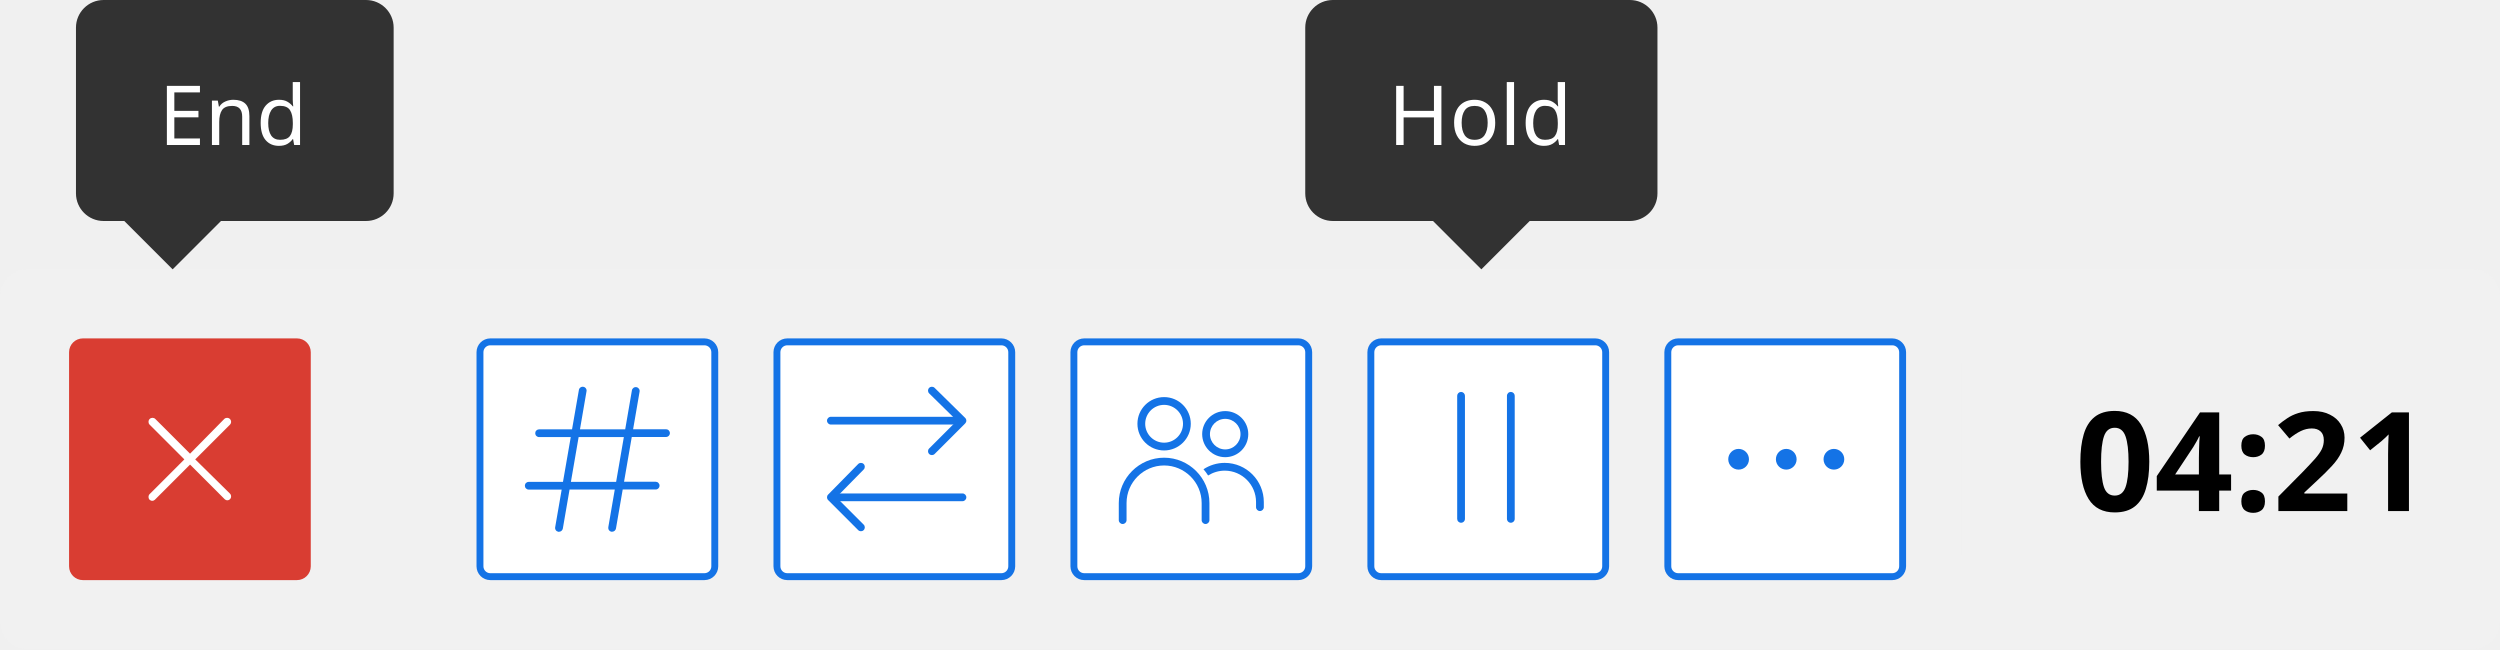
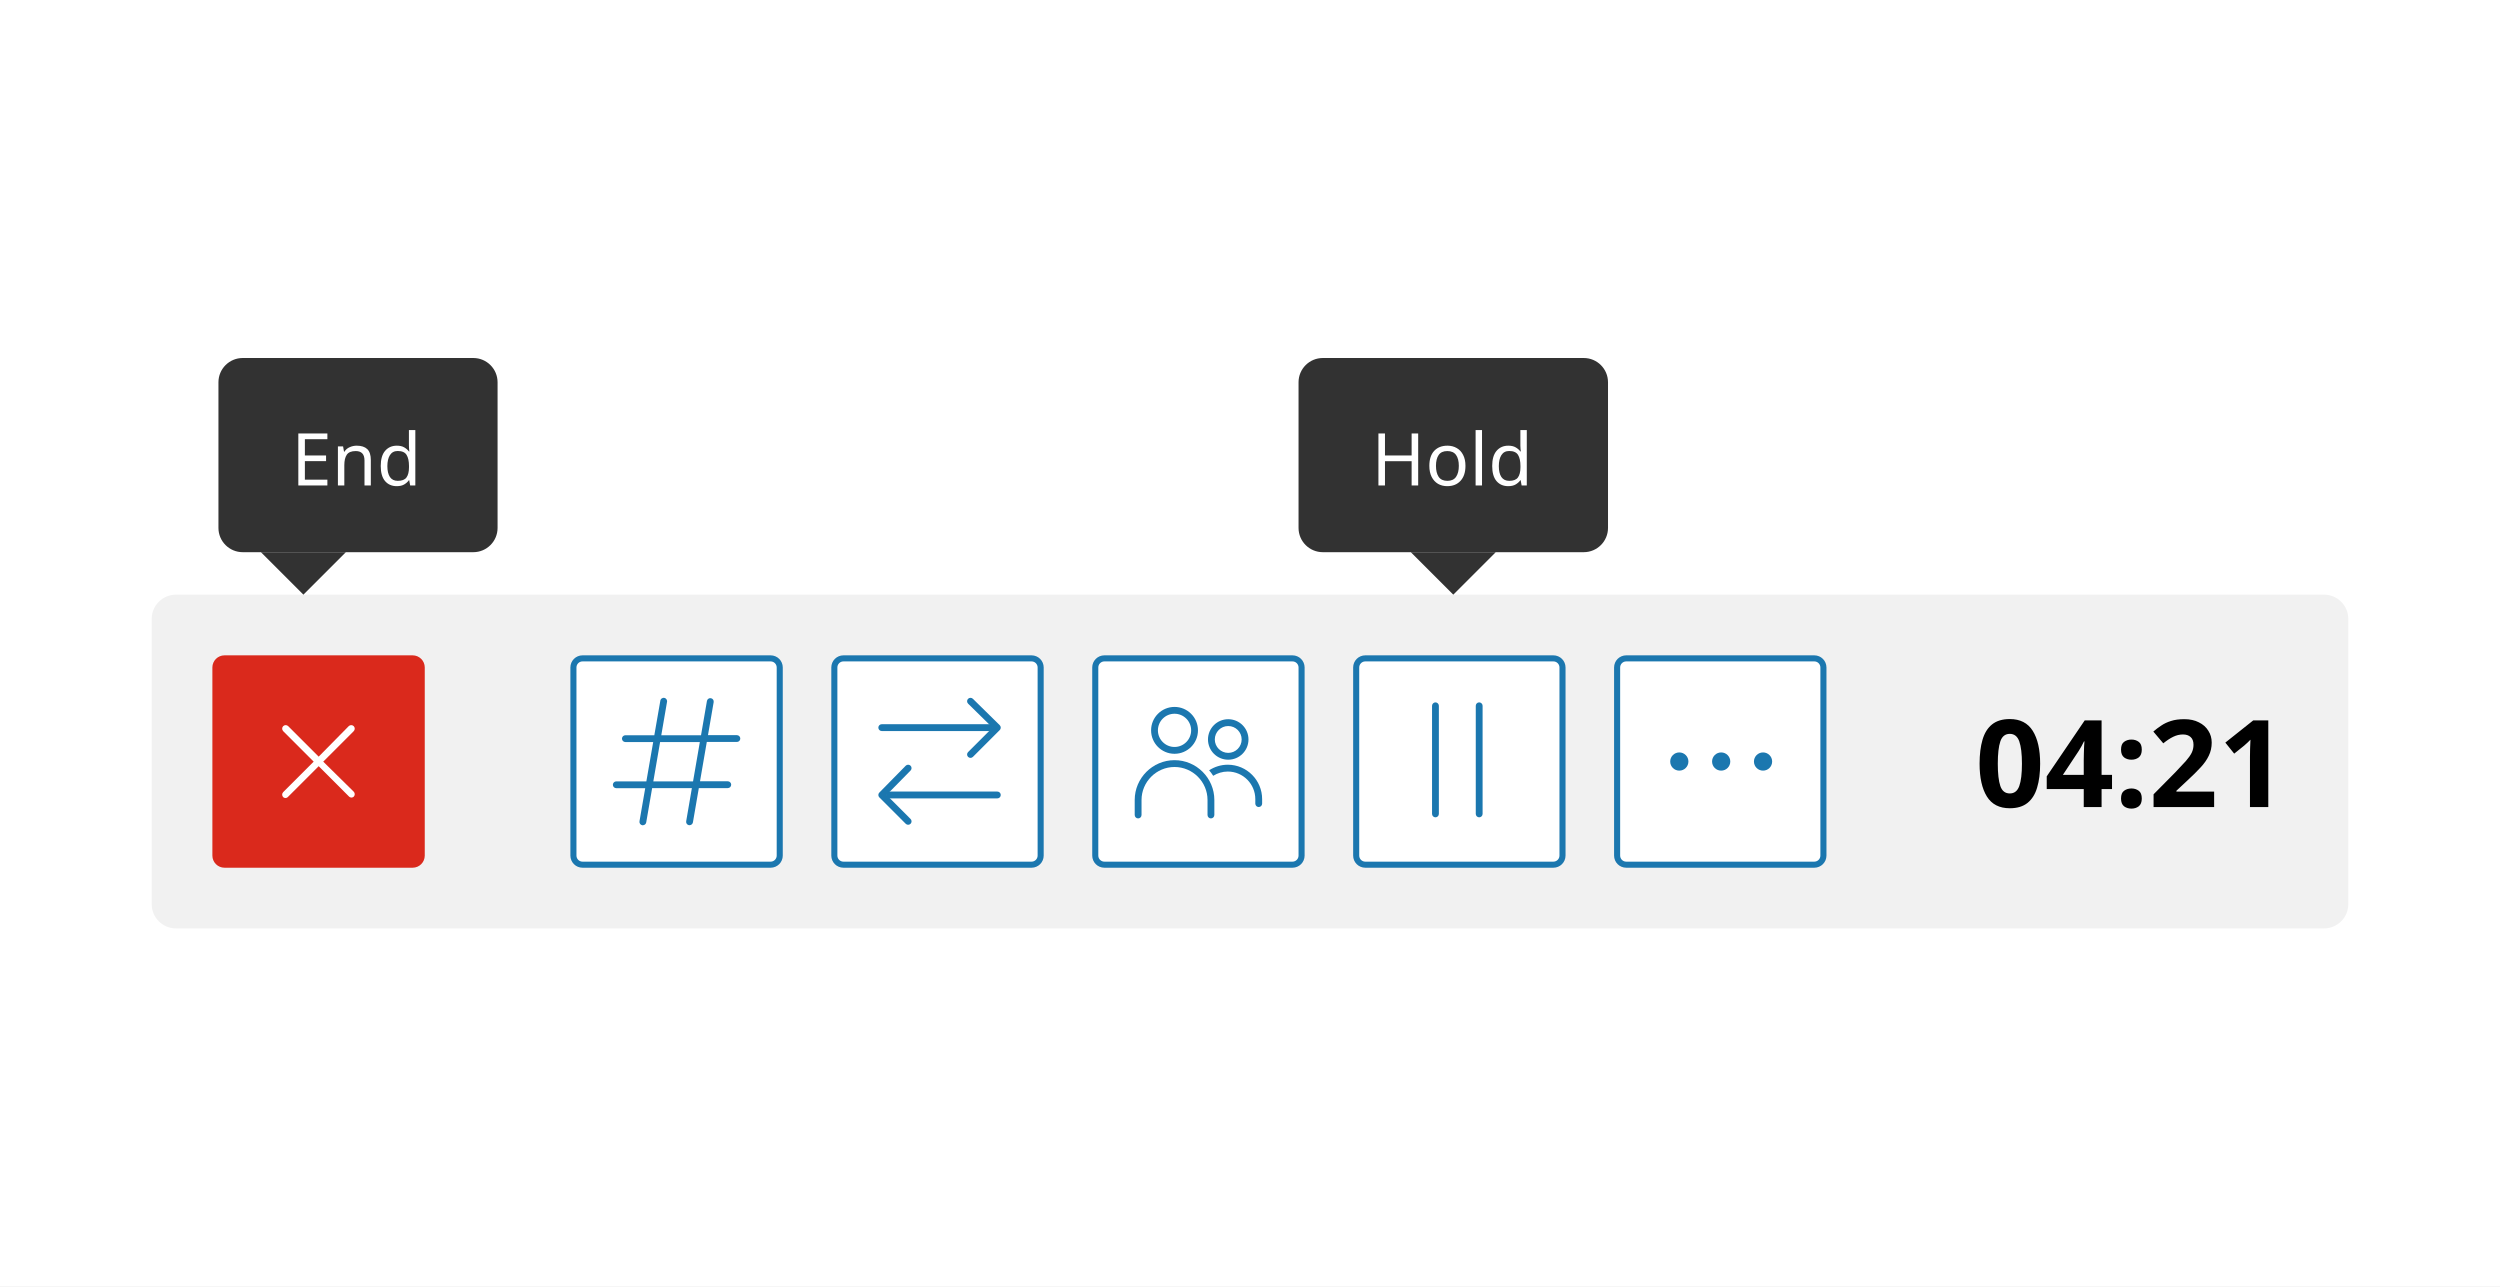
- <svg xmlns="http://www.w3.org/2000/svg" width="362" height="94" viewBox="0 0 362 94" fill="none">
-   <rect y="39" width="362" height="55" rx="4" fill="#F1F1F1" />
-   <rect x="10" y="49" width="35" height="35" rx="2" fill="#D93D32" />
-   <path d="M28.269 66.519L33.294 61.494C33.519 61.269 33.519 60.894 33.294 60.669C33.069 60.444 32.694 60.444 32.469 60.669L27.519 65.694L22.494 60.669C22.269 60.444 21.894 60.444 21.669 60.669C21.444 60.894 21.444 61.269 21.669 61.494L26.694 66.519L21.669 71.544C21.444 71.769 21.444 72.144 21.669 72.369C21.744 72.444 21.894 72.519 22.044 72.519C22.194 72.519 22.344 72.444 22.419 72.369L27.519 67.269L32.544 72.294C32.619 72.369 32.769 72.444 32.919 72.444C33.069 72.444 33.219 72.369 33.294 72.294C33.519 72.069 33.519 71.694 33.294 71.469L28.269 66.519Z" fill="white" />
-   <rect x="53" y="52.5" width="8" height="28" fill="#F1F1F1" />
-   <rect x="69.5" y="49.5" width="34" height="34" rx="1.5" fill="white" />
-   <path d="M76.562 70.894H81.332L80.388 76.349C80.375 76.422 80.376 76.496 80.392 76.568C80.408 76.641 80.438 76.709 80.481 76.769C80.523 76.83 80.577 76.881 80.64 76.921C80.702 76.96 80.772 76.987 80.845 77H80.942C81.075 76.999 81.202 76.952 81.303 76.867C81.404 76.783 81.473 76.665 81.498 76.536L82.472 70.886H89.02L88.082 76.341C88.07 76.414 88.071 76.489 88.087 76.561C88.103 76.633 88.133 76.701 88.176 76.762C88.218 76.822 88.272 76.874 88.335 76.913C88.397 76.953 88.467 76.98 88.54 76.993H88.638C88.77 76.991 88.897 76.944 88.998 76.86C89.1 76.775 89.168 76.658 89.192 76.528L90.168 70.879H94.938C95.087 70.879 95.23 70.82 95.335 70.714C95.441 70.609 95.5 70.466 95.5 70.317C95.5 70.168 95.441 70.026 95.335 69.921C95.23 69.815 95.087 69.756 94.938 69.756H90.362L91.48 63.276H96.438C96.587 63.276 96.73 63.216 96.835 63.111C96.941 63.006 97 62.863 97 62.714C97 62.565 96.941 62.423 96.835 62.317C96.73 62.212 96.587 62.153 96.438 62.153H91.675L92.612 56.713C92.638 56.566 92.605 56.415 92.519 56.292C92.433 56.17 92.302 56.087 92.155 56.062C92.008 56.036 91.856 56.069 91.734 56.155C91.612 56.24 91.528 56.371 91.502 56.518L90.528 62.168H83.98L84.918 56.713C84.939 56.637 84.944 56.558 84.933 56.481C84.921 56.403 84.894 56.329 84.852 56.263C84.81 56.196 84.755 56.139 84.69 56.096C84.625 56.052 84.551 56.022 84.474 56.009C84.397 55.995 84.317 55.998 84.241 56.016C84.165 56.035 84.093 56.07 84.031 56.118C83.969 56.166 83.918 56.226 83.881 56.295C83.843 56.364 83.821 56.44 83.815 56.518L82.832 62.168H78.062C77.913 62.168 77.77 62.227 77.665 62.332C77.559 62.438 77.5 62.58 77.5 62.729C77.5 62.878 77.559 63.021 77.665 63.126C77.77 63.231 77.913 63.291 78.062 63.291H82.645L81.52 69.771H76.562C76.413 69.771 76.27 69.83 76.165 69.935C76.059 70.041 76 70.183 76 70.332C76 70.481 76.059 70.624 76.165 70.729C76.27 70.834 76.413 70.894 76.562 70.894ZM83.785 63.291H90.332L89.215 69.771H82.668L83.785 63.291Z" fill="#1473E6" />
-   <rect x="69.5" y="49.5" width="34" height="34" rx="1.5" stroke="#1473E6" />
-   <rect x="112.5" y="49.5" width="34" height="34" rx="1.5" fill="white" />
-   <path fill-rule="evenodd" clip-rule="evenodd" d="M134.536 56.168C134.754 55.947 135.11 55.944 135.332 56.161L139.757 60.511C139.864 60.617 139.924 60.76 139.925 60.91C139.926 61.06 139.866 61.204 139.76 61.31L135.335 65.735C135.116 65.955 134.759 65.955 134.54 65.735C134.32 65.516 134.32 65.159 134.54 64.94L138.564 60.916L134.543 56.964C134.322 56.746 134.319 56.39 134.536 56.168Z" fill="#1473E6" />
-   <path fill-rule="evenodd" clip-rule="evenodd" d="M119.75 60.913C119.75 60.602 120.002 60.35 120.313 60.35H138.088C138.398 60.35 138.65 60.602 138.65 60.913C138.65 61.223 138.398 61.475 138.088 61.475H120.313C120.002 61.475 119.75 61.223 119.75 60.913Z" fill="#1473E6" />
-   <path fill-rule="evenodd" clip-rule="evenodd" d="M125.057 67.186C125.278 67.404 125.281 67.76 125.064 67.982L121.105 72.009L125.06 75.965C125.28 76.184 125.28 76.541 125.06 76.76C124.841 76.98 124.484 76.98 124.265 76.76L119.915 72.41C119.696 72.192 119.695 71.838 119.911 71.618L124.261 67.193C124.479 66.972 124.835 66.969 125.057 67.186Z" fill="#1473E6" />
-   <path fill-rule="evenodd" clip-rule="evenodd" d="M121.025 72.013C121.025 71.702 121.277 71.45 121.588 71.45H139.363C139.673 71.45 139.925 71.702 139.925 72.013C139.925 72.323 139.673 72.575 139.363 72.575H121.588C121.277 72.575 121.025 72.323 121.025 72.013Z" fill="#1473E6" />
-   <rect x="112.5" y="49.5" width="34" height="34" rx="1.5" stroke="#1473E6" />
-   <rect x="155.5" y="49.5" width="34" height="34" rx="1.5" fill="white" />
-   <path fill-rule="evenodd" clip-rule="evenodd" d="M177.412 60.65C176.191 60.65 175.2 61.641 175.2 62.862C175.2 64.084 176.191 65.075 177.412 65.075C178.634 65.075 179.625 64.084 179.625 62.862C179.625 61.641 178.634 60.65 177.412 60.65ZM174.075 62.862C174.075 61.019 175.569 59.525 177.412 59.525C179.256 59.525 180.75 61.019 180.75 62.862C180.75 64.706 179.256 66.2 177.412 66.2C175.569 66.2 174.075 64.706 174.075 62.862Z" fill="#1473E6" />
-   <path d="M174.934 68.852C175.631 68.413 176.462 68.15 177.337 68.15C179.871 68.15 181.875 70.218 181.875 72.688V73.438C181.875 73.748 182.127 74 182.437 74C182.748 74 183 73.748 183 73.437V72.688C183 69.607 180.503 67.025 177.337 67.025C176.21 67.025 175.148 67.37 174.265 67.945C174.51 68.23 174.734 68.533 174.934 68.852Z" fill="#1473E6" />
-   <path fill-rule="evenodd" clip-rule="evenodd" d="M162 72.838C162 69.227 164.952 66.275 168.562 66.275C172.173 66.275 175.125 69.227 175.125 72.838V75.312C175.125 75.623 174.873 75.875 174.562 75.875C174.252 75.875 174 75.623 174 75.312V72.838C174 69.848 171.552 67.4 168.562 67.4C165.573 67.4 163.125 69.848 163.125 72.838V75.312C163.125 75.623 162.873 75.875 162.562 75.875C162.252 75.875 162 75.623 162 75.312V72.838Z" fill="#1473E6" />
-   <path fill-rule="evenodd" clip-rule="evenodd" d="M168.562 58.625C167.051 58.625 165.825 59.851 165.825 61.362C165.825 62.874 167.051 64.1 168.562 64.1C170.074 64.1 171.3 62.874 171.3 61.362C171.3 59.851 170.074 58.625 168.562 58.625ZM164.7 61.362C164.7 59.229 166.429 57.5 168.562 57.5C170.696 57.5 172.425 59.229 172.425 61.362C172.425 63.496 170.696 65.225 168.562 65.225C166.429 65.225 164.7 63.496 164.7 61.362Z" fill="#1473E6" />
-   <rect x="155.5" y="49.5" width="34" height="34" rx="1.5" stroke="#1473E6" />
-   <rect x="198.5" y="49.5" width="34" height="34" rx="1.5" fill="white" />
-   <path d="M218.77 56.75C218.621 56.75 218.478 56.809 218.372 56.915C218.267 57.02 218.207 57.163 218.207 57.312V75.132C218.207 75.282 218.267 75.425 218.372 75.53C218.478 75.636 218.621 75.695 218.77 75.695C218.919 75.695 219.062 75.636 219.168 75.53C219.273 75.425 219.332 75.282 219.332 75.132V57.312C219.331 57.164 219.271 57.022 219.166 56.917C219.061 56.812 218.919 56.752 218.77 56.75Z" fill="#1473E6" />
-   <path d="M211.562 56.75C211.414 56.752 211.272 56.812 211.167 56.917C211.062 57.022 211.002 57.164 211 57.312V75.132C211 75.282 211.059 75.425 211.165 75.53C211.27 75.636 211.413 75.695 211.562 75.695C211.712 75.695 211.855 75.636 211.96 75.53C212.066 75.425 212.125 75.282 212.125 75.132V57.312C212.123 57.164 212.063 57.022 211.958 56.917C211.853 56.812 211.711 56.752 211.562 56.75Z" fill="#1473E6" />
-   <rect x="198.5" y="49.5" width="34" height="34" rx="1.5" stroke="#1473E6" />
-   <rect x="241.5" y="49.5" width="34" height="34" rx="1.5" fill="white" />
-   <path d="M258.65 68C259.478 68 260.15 67.328 260.15 66.5C260.15 65.672 259.478 65 258.65 65C257.822 65 257.15 65.672 257.15 66.5C257.15 67.328 257.822 68 258.65 68Z" fill="#1473E6" />
-   <path d="M251.75 68C252.578 68 253.25 67.328 253.25 66.5C253.25 65.672 252.578 65 251.75 65C250.922 65 250.25 65.672 250.25 66.5C250.25 67.328 250.922 68 251.75 68Z" fill="#1473E6" />
-   <path d="M265.55 68C266.378 68 267.05 67.328 267.05 66.5C267.05 65.672 266.378 65 265.55 65C264.722 65 264.05 65.672 264.05 66.5C264.05 67.328 264.722 68 265.55 68Z" fill="#1473E6" />
-   <rect x="241.5" y="49.5" width="34" height="34" rx="1.5" stroke="#1473E6" />
-   <rect x="284" y="52.5" width="8" height="28" fill="#F1F1F1" />
-   <path d="M311.216 66.86C311.216 68.393 311.049 69.707 310.716 70.8C310.396 71.893 309.869 72.733 309.136 73.32C308.402 73.907 307.429 74.2 306.216 74.2C304.496 74.2 303.236 73.553 302.436 72.26C301.636 70.967 301.236 69.167 301.236 66.86C301.236 65.327 301.396 64.013 301.716 62.92C302.036 61.813 302.562 60.967 303.296 60.38C304.029 59.793 305.002 59.5 306.216 59.5C307.922 59.5 309.182 60.147 309.996 61.44C310.809 62.733 311.216 64.54 311.216 66.86ZM304.236 66.86C304.236 68.487 304.376 69.713 304.656 70.54C304.936 71.353 305.456 71.76 306.216 71.76C306.962 71.76 307.482 71.353 307.776 70.54C308.069 69.727 308.216 68.5 308.216 66.86C308.216 65.233 308.069 64.007 307.776 63.18C307.482 62.353 306.962 61.94 306.216 61.94C305.456 61.94 304.936 62.353 304.656 63.18C304.376 64.007 304.236 65.233 304.236 66.86ZM323.061 71.04H321.341V74H318.401V71.04H312.301V68.94L318.561 59.72H321.341V68.7H323.061V71.04ZM318.401 68.7V66.28C318.401 65.973 318.408 65.6 318.421 65.16C318.434 64.72 318.448 64.313 318.461 63.94C318.488 63.553 318.508 63.3 318.521 63.18H318.441C318.321 63.447 318.188 63.707 318.041 63.96C317.908 64.213 317.754 64.473 317.581 64.74L314.961 68.7H318.401ZM324.546 64.54C324.546 63.927 324.713 63.5 325.046 63.26C325.38 63.007 325.786 62.88 326.266 62.88C326.733 62.88 327.133 63.007 327.466 63.26C327.8 63.5 327.966 63.927 327.966 64.54C327.966 65.127 327.8 65.553 327.466 65.82C327.133 66.073 326.733 66.2 326.266 66.2C325.786 66.2 325.38 66.073 325.046 65.82C324.713 65.553 324.546 65.127 324.546 64.54ZM324.546 72.6C324.546 71.987 324.713 71.56 325.046 71.32C325.38 71.067 325.786 70.94 326.266 70.94C326.733 70.94 327.133 71.067 327.466 71.32C327.8 71.56 327.966 71.987 327.966 72.6C327.966 73.187 327.8 73.613 327.466 73.88C327.133 74.133 326.733 74.26 326.266 74.26C325.786 74.26 325.38 74.133 325.046 73.88C324.713 73.613 324.546 73.187 324.546 72.6ZM339.889 74H329.909V71.9L333.489 68.28C334.209 67.533 334.789 66.913 335.229 66.42C335.669 65.913 335.989 65.46 336.189 65.06C336.389 64.647 336.489 64.207 336.489 63.74C336.489 63.167 336.329 62.74 336.009 62.46C335.703 62.18 335.283 62.04 334.749 62.04C334.203 62.04 333.669 62.167 333.149 62.42C332.629 62.673 332.083 63.033 331.509 63.5L329.869 61.56C330.269 61.213 330.703 60.887 331.169 60.58C331.636 60.26 332.169 60.007 332.769 59.82C333.383 59.62 334.116 59.52 334.969 59.52C335.903 59.52 336.703 59.693 337.369 60.04C338.049 60.373 338.569 60.833 338.929 61.42C339.303 61.993 339.489 62.647 339.489 63.38C339.489 64.167 339.329 64.887 339.009 65.54C338.703 66.193 338.249 66.84 337.649 67.48C337.063 68.12 336.349 68.827 335.509 69.6L333.669 71.32V71.46H339.889V74ZM348.815 74H345.795V65.74C345.795 65.407 345.801 64.96 345.815 64.4C345.828 63.827 345.848 63.327 345.875 62.9C345.808 62.98 345.661 63.127 345.435 63.34C345.221 63.54 345.021 63.72 344.835 63.88L343.195 65.2L341.735 63.38L346.335 59.72H348.815V74Z" fill="black" />
-   <rect x="189" width="51" height="32" rx="4" fill="#323232" />
-   <path d="M208.716 21H207.636V17.004H203.244V21H202.164V12.432H203.244V16.056H207.636V12.432H208.716V21ZM216.507 17.772C216.507 18.836 216.235 19.66 215.691 20.244C215.155 20.828 214.427 21.12 213.507 21.12C212.939 21.12 212.431 20.992 211.983 20.736C211.543 20.472 211.195 20.092 210.939 19.596C210.683 19.092 210.555 18.484 210.555 17.772C210.555 16.708 210.819 15.888 211.347 15.312C211.883 14.736 212.615 14.448 213.543 14.448C214.119 14.448 214.631 14.58 215.079 14.844C215.527 15.1 215.875 15.476 216.123 15.972C216.379 16.46 216.507 17.06 216.507 17.772ZM211.647 17.772C211.647 18.532 211.795 19.136 212.091 19.584C212.395 20.024 212.875 20.244 213.531 20.244C214.179 20.244 214.655 20.024 214.959 19.584C215.263 19.136 215.415 18.532 215.415 17.772C215.415 17.012 215.263 16.416 214.959 15.984C214.655 15.552 214.175 15.336 213.519 15.336C212.863 15.336 212.387 15.552 212.091 15.984C211.795 16.416 211.647 17.012 211.647 17.772ZM219.236 21H218.18V11.88H219.236V21ZM223.554 21.12C222.754 21.12 222.114 20.844 221.634 20.292C221.154 19.732 220.914 18.9 220.914 17.796C220.914 16.692 221.154 15.86 221.634 15.3C222.122 14.732 222.766 14.448 223.566 14.448C224.062 14.448 224.466 14.54 224.778 14.724C225.098 14.908 225.358 15.132 225.558 15.396H225.63C225.614 15.292 225.598 15.14 225.582 14.94C225.566 14.732 225.558 14.568 225.558 14.448V11.88H226.614V21H225.762L225.606 20.136H225.558C225.366 20.408 225.11 20.64 224.79 20.832C224.47 21.024 224.058 21.12 223.554 21.12ZM223.722 20.244C224.402 20.244 224.878 20.06 225.15 19.692C225.43 19.316 225.57 18.752 225.57 18V17.808C225.57 17.008 225.438 16.396 225.174 15.972C224.91 15.54 224.422 15.324 223.71 15.324C223.142 15.324 222.714 15.552 222.426 16.008C222.146 16.456 222.006 17.06 222.006 17.82C222.006 18.588 222.146 19.184 222.426 19.608C222.714 20.032 223.146 20.244 223.722 20.244Z" fill="white" />
-   <path d="M207.5 32H221.5L214.5 39L207.5 32Z" fill="#323232" />
-   <rect x="11" width="46" height="32" rx="4" fill="#323232" />
-   <path d="M28.952 21H24.164V12.432H28.952V13.38H25.244V16.056H28.736V16.992H25.244V20.052H28.952V21ZM33.784 14.448C34.552 14.448 35.132 14.636 35.524 15.012C35.916 15.388 36.112 15.988 36.112 16.812V21H35.068V16.884C35.068 15.852 34.588 15.336 33.628 15.336C32.916 15.336 32.424 15.536 32.152 15.936C31.88 16.336 31.744 16.912 31.744 17.664V21H30.688V14.568H31.54L31.696 15.444H31.756C31.964 15.108 32.252 14.86 32.62 14.7C32.988 14.532 33.376 14.448 33.784 14.448ZM40.386 21.12C39.586 21.12 38.946 20.844 38.466 20.292C37.986 19.732 37.746 18.9 37.746 17.796C37.746 16.692 37.986 15.86 38.466 15.3C38.954 14.732 39.598 14.448 40.398 14.448C40.894 14.448 41.298 14.54 41.61 14.724C41.93 14.908 42.19 15.132 42.39 15.396H42.462C42.446 15.292 42.43 15.14 42.414 14.94C42.398 14.732 42.39 14.568 42.39 14.448V11.88H43.446V21H42.594L42.438 20.136H42.39C42.198 20.408 41.942 20.64 41.622 20.832C41.302 21.024 40.89 21.12 40.386 21.12ZM40.554 20.244C41.234 20.244 41.71 20.06 41.982 19.692C42.262 19.316 42.402 18.752 42.402 18V17.808C42.402 17.008 42.27 16.396 42.006 15.972C41.742 15.54 41.254 15.324 40.542 15.324C39.974 15.324 39.546 15.552 39.258 16.008C38.978 16.456 38.838 17.06 38.838 17.82C38.838 18.588 38.978 19.184 39.258 19.608C39.546 20.032 39.978 20.244 40.554 20.244Z" fill="white" />
-   <path d="M18 32H32L25 39L18 32Z" fill="#323232" />
+ <svg xmlns="http://www.w3.org/2000/svg" width="412" height="212" viewBox="0 0 412 212" fill="none">
+   <rect width="412" height="212" fill="white" />
+   <rect x="25" y="98" width="362" height="55" rx="4" fill="#F1F1F1" />
+   <rect x="35" y="108" width="35" height="35" rx="2" fill="#DA291C" />
+   <path d="M53.269 125.519L58.294 120.494C58.519 120.269 58.519 119.894 58.294 119.669C58.069 119.444 57.694 119.444 57.469 119.669L52.519 124.694L47.494 119.669C47.269 119.444 46.894 119.444 46.669 119.669C46.444 119.894 46.444 120.269 46.669 120.494L51.694 125.519L46.669 130.544C46.444 130.769 46.444 131.144 46.669 131.369C46.744 131.444 46.894 131.519 47.044 131.519C47.194 131.519 47.344 131.444 47.419 131.369L52.519 126.269L57.544 131.294C57.619 131.369 57.769 131.444 57.919 131.444C58.069 131.444 58.219 131.369 58.294 131.294C58.519 131.069 58.519 130.694 58.294 130.469L53.269 125.519Z" fill="white" />
+   <rect x="78" y="111.5" width="8" height="28" fill="#F1F1F1" />
+   <rect x="94.5" y="108.5" width="34" height="34" rx="1.5" fill="white" />
+   <path d="M101.562 129.894H106.332L105.387 135.349C105.375 135.422 105.376 135.496 105.392 135.568C105.408 135.641 105.438 135.709 105.481 135.769C105.523 135.83 105.577 135.881 105.64 135.921C105.702 135.96 105.772 135.987 105.845 136H105.943C106.075 135.999 106.202 135.952 106.303 135.867C106.405 135.783 106.473 135.666 106.497 135.536L107.472 129.886H114.02L113.083 135.341C113.07 135.414 113.071 135.489 113.087 135.561C113.103 135.633 113.133 135.701 113.176 135.762C113.218 135.822 113.272 135.874 113.335 135.913C113.397 135.953 113.467 135.98 113.54 135.993H113.638C113.77 135.991 113.897 135.944 113.998 135.86C114.1 135.775 114.168 135.658 114.193 135.529L115.167 129.879H119.938C120.087 129.879 120.23 129.819 120.335 129.714C120.441 129.609 120.5 129.466 120.5 129.317C120.5 129.168 120.441 129.026 120.335 128.92C120.23 128.815 120.087 128.756 119.938 128.756H115.362L116.48 122.275H121.438C121.587 122.275 121.73 122.216 121.835 122.111C121.941 122.006 122 121.863 122 121.714C122 121.565 121.941 121.423 121.835 121.317C121.73 121.212 121.587 121.153 121.438 121.153H116.675L117.612 115.713C117.638 115.566 117.605 115.415 117.519 115.292C117.433 115.17 117.302 115.087 117.155 115.062C117.008 115.036 116.856 115.069 116.734 115.155C116.612 115.241 116.528 115.371 116.503 115.518L115.528 121.168H108.98L109.918 115.713C109.939 115.637 109.944 115.558 109.932 115.481C109.921 115.403 109.894 115.329 109.852 115.262C109.81 115.196 109.755 115.139 109.69 115.096C109.625 115.052 109.551 115.022 109.474 115.009C109.396 114.995 109.317 114.998 109.241 115.016C109.165 115.035 109.093 115.07 109.031 115.118C108.969 115.166 108.918 115.226 108.881 115.295C108.843 115.364 108.821 115.44 108.815 115.518L107.832 121.168H103.062C102.913 121.168 102.77 121.227 102.665 121.332C102.559 121.438 102.5 121.58 102.5 121.729C102.5 121.878 102.559 122.021 102.665 122.126C102.77 122.231 102.913 122.29 103.062 122.29H107.645L106.52 128.771H101.562C101.413 128.771 101.27 128.83 101.165 128.935C101.059 129.041 101 129.183 101 129.332C101 129.481 101.059 129.624 101.165 129.729C101.27 129.834 101.413 129.894 101.562 129.894ZM108.785 122.29H115.333L114.215 128.771H107.668L108.785 122.29Z" fill="#1B77AF" />
+   <rect x="94.5" y="108.5" width="34" height="34" rx="1.5" stroke="#1B77AF" />
+   <rect x="137.5" y="108.5" width="34" height="34" rx="1.5" fill="white" />
+   <path fill-rule="evenodd" clip-rule="evenodd" d="M159.536 115.168C159.754 114.947 160.11 114.944 160.332 115.161L164.757 119.511C164.864 119.617 164.924 119.76 164.925 119.91C164.926 120.06 164.866 120.204 164.76 120.31L160.335 124.735C160.116 124.955 159.759 124.955 159.54 124.735C159.32 124.516 159.32 124.159 159.54 123.94L163.564 119.916L159.543 115.964C159.322 115.746 159.319 115.39 159.536 115.168Z" fill="#1B77AF" />
+   <path fill-rule="evenodd" clip-rule="evenodd" d="M144.75 119.912C144.75 119.602 145.002 119.35 145.313 119.35H163.088C163.398 119.35 163.65 119.602 163.65 119.912C163.65 120.223 163.398 120.475 163.088 120.475H145.313C145.002 120.475 144.75 120.223 144.75 119.912Z" fill="#1B77AF" />
+   <path fill-rule="evenodd" clip-rule="evenodd" d="M150.057 126.186C150.278 126.404 150.281 126.76 150.064 126.982L146.105 131.009L150.06 134.965C150.28 135.184 150.28 135.541 150.06 135.76C149.841 135.98 149.484 135.98 149.265 135.76L144.915 131.41C144.696 131.192 144.695 130.838 144.911 130.618L149.261 126.193C149.479 125.972 149.835 125.969 150.057 126.186Z" fill="#1B77AF" />
+   <path fill-rule="evenodd" clip-rule="evenodd" d="M146.025 131.012C146.025 130.702 146.277 130.45 146.588 130.45H164.363C164.673 130.45 164.925 130.702 164.925 131.012C164.925 131.323 164.673 131.575 164.363 131.575H146.588C146.277 131.575 146.025 131.323 146.025 131.012Z" fill="#1B77AF" />
+   <rect x="137.5" y="108.5" width="34" height="34" rx="1.5" stroke="#1B77AF" />
+   <rect x="180.5" y="108.5" width="34" height="34" rx="1.5" fill="white" />
+   <path fill-rule="evenodd" clip-rule="evenodd" d="M202.412 119.65C201.191 119.65 200.2 120.641 200.2 121.862C200.2 123.084 201.191 124.075 202.412 124.075C203.634 124.075 204.625 123.084 204.625 121.862C204.625 120.641 203.634 119.65 202.412 119.65ZM199.075 121.862C199.075 120.019 200.569 118.525 202.412 118.525C204.256 118.525 205.75 120.019 205.75 121.862C205.75 123.706 204.256 125.2 202.412 125.2C200.569 125.2 199.075 123.706 199.075 121.862Z" fill="#1B77AF" />
+   <path d="M199.934 127.852C200.631 127.413 201.462 127.15 202.337 127.15C204.871 127.15 206.875 129.218 206.875 131.688V132.437C206.875 132.748 207.127 133 207.437 133C207.748 133 208 132.748 208 132.437V131.687C208 128.607 205.503 126.025 202.337 126.025C201.21 126.025 200.148 126.37 199.265 126.945C199.51 127.23 199.734 127.533 199.934 127.852Z" fill="#1B77AF" />
+   <path fill-rule="evenodd" clip-rule="evenodd" d="M187 131.838C187 128.227 189.952 125.275 193.562 125.275C197.173 125.275 200.125 128.227 200.125 131.838V134.312C200.125 134.623 199.873 134.875 199.562 134.875C199.252 134.875 199 134.623 199 134.312V131.838C199 128.848 196.552 126.4 193.562 126.4C190.573 126.4 188.125 128.848 188.125 131.838V134.312C188.125 134.623 187.873 134.875 187.562 134.875C187.252 134.875 187 134.623 187 134.312V131.838Z" fill="#1B77AF" />
+   <path fill-rule="evenodd" clip-rule="evenodd" d="M193.562 117.625C192.051 117.625 190.825 118.851 190.825 120.363C190.825 121.874 192.051 123.1 193.562 123.1C195.074 123.1 196.3 121.874 196.3 120.363C196.3 118.851 195.074 117.625 193.562 117.625ZM189.7 120.363C189.7 118.229 191.429 116.5 193.562 116.5C195.696 116.5 197.425 118.229 197.425 120.363C197.425 122.496 195.696 124.225 193.562 124.225C191.429 124.225 189.7 122.496 189.7 120.363Z" fill="#1B77AF" />
+   <rect x="180.5" y="108.5" width="34" height="34" rx="1.5" stroke="#1B77AF" />
+   <rect x="223.5" y="108.5" width="34" height="34" rx="1.5" fill="white" />
+   <path d="M243.77 115.75C243.621 115.75 243.478 115.809 243.372 115.915C243.267 116.02 243.207 116.163 243.207 116.312V134.132C243.207 134.282 243.267 134.425 243.372 134.53C243.478 134.636 243.621 134.695 243.77 134.695C243.919 134.695 244.062 134.636 244.168 134.53C244.273 134.425 244.332 134.282 244.332 134.132V116.312C244.331 116.164 244.271 116.022 244.166 115.917C244.061 115.812 243.919 115.752 243.77 115.75Z" fill="#1B77AF" />
+   <path d="M236.562 115.75C236.414 115.752 236.272 115.812 236.167 115.917C236.062 116.022 236.002 116.164 236 116.312V134.132C236 134.282 236.059 134.425 236.165 134.53C236.27 134.636 236.413 134.695 236.562 134.695C236.712 134.695 236.855 134.636 236.96 134.53C237.066 134.425 237.125 134.282 237.125 134.132V116.312C237.123 116.164 237.063 116.022 236.958 115.917C236.853 115.812 236.711 115.752 236.562 115.75Z" fill="#1B77AF" />
+   <rect x="223.5" y="108.5" width="34" height="34" rx="1.5" stroke="#1B77AF" />
+   <rect x="266.5" y="108.5" width="34" height="34" rx="1.5" fill="white" />
+   <path d="M283.65 127C284.478 127 285.15 126.328 285.15 125.5C285.15 124.672 284.478 124 283.65 124C282.822 124 282.15 124.672 282.15 125.5C282.15 126.328 282.822 127 283.65 127Z" fill="#1B77AF" />
+   <path d="M276.75 127C277.578 127 278.25 126.328 278.25 125.5C278.25 124.672 277.578 124 276.75 124C275.922 124 275.25 124.672 275.25 125.5C275.25 126.328 275.922 127 276.75 127Z" fill="#1B77AF" />
+   <path d="M290.55 127C291.378 127 292.05 126.328 292.05 125.5C292.05 124.672 291.378 124 290.55 124C289.722 124 289.05 124.672 289.05 125.5C289.05 126.328 289.722 127 290.55 127Z" fill="#1B77AF" />
+   <rect x="266.5" y="108.5" width="34" height="34" rx="1.5" stroke="#1B77AF" />
+   <rect x="309" y="111.5" width="8" height="28" fill="#F1F1F1" />
+   <path d="M336.216 125.86C336.216 127.393 336.049 128.707 335.716 129.8C335.396 130.893 334.869 131.733 334.136 132.32C333.402 132.907 332.429 133.2 331.216 133.2C329.496 133.2 328.236 132.553 327.436 131.26C326.636 129.967 326.236 128.167 326.236 125.86C326.236 124.327 326.396 123.013 326.716 121.92C327.036 120.813 327.562 119.967 328.296 119.38C329.029 118.793 330.002 118.5 331.216 118.5C332.922 118.5 334.182 119.147 334.996 120.44C335.809 121.733 336.216 123.54 336.216 125.86ZM329.236 125.86C329.236 127.487 329.376 128.713 329.656 129.54C329.936 130.353 330.456 130.76 331.216 130.76C331.962 130.76 332.482 130.353 332.776 129.54C333.069 128.727 333.216 127.5 333.216 125.86C333.216 124.233 333.069 123.007 332.776 122.18C332.482 121.353 331.962 120.94 331.216 120.94C330.456 120.94 329.936 121.353 329.656 122.18C329.376 123.007 329.236 124.233 329.236 125.86ZM348.061 130.04H346.341V133H343.401V130.04H337.301V127.94L343.561 118.72H346.341V127.7H348.061V130.04ZM343.401 127.7V125.28C343.401 124.973 343.408 124.6 343.421 124.16C343.434 123.72 343.448 123.313 343.461 122.94C343.488 122.553 343.508 122.3 343.521 122.18H343.441C343.321 122.447 343.188 122.707 343.041 122.96C342.908 123.213 342.754 123.473 342.581 123.74L339.961 127.7H343.401ZM349.546 123.54C349.546 122.927 349.713 122.5 350.046 122.26C350.38 122.007 350.786 121.88 351.266 121.88C351.733 121.88 352.133 122.007 352.466 122.26C352.8 122.5 352.966 122.927 352.966 123.54C352.966 124.127 352.8 124.553 352.466 124.82C352.133 125.073 351.733 125.2 351.266 125.2C350.786 125.2 350.38 125.073 350.046 124.82C349.713 124.553 349.546 124.127 349.546 123.54ZM349.546 131.6C349.546 130.987 349.713 130.56 350.046 130.32C350.38 130.067 350.786 129.94 351.266 129.94C351.733 129.94 352.133 130.067 352.466 130.32C352.8 130.56 352.966 130.987 352.966 131.6C352.966 132.187 352.8 132.613 352.466 132.88C352.133 133.133 351.733 133.26 351.266 133.26C350.786 133.26 350.38 133.133 350.046 132.88C349.713 132.613 349.546 132.187 349.546 131.6ZM364.889 133H354.909V130.9L358.489 127.28C359.209 126.533 359.789 125.913 360.229 125.42C360.669 124.913 360.989 124.46 361.189 124.06C361.389 123.647 361.489 123.207 361.489 122.74C361.489 122.167 361.329 121.74 361.009 121.46C360.703 121.18 360.283 121.04 359.749 121.04C359.203 121.04 358.669 121.167 358.149 121.42C357.629 121.673 357.083 122.033 356.509 122.5L354.869 120.56C355.269 120.213 355.703 119.887 356.169 119.58C356.636 119.26 357.169 119.007 357.769 118.82C358.383 118.62 359.116 118.52 359.969 118.52C360.903 118.52 361.703 118.693 362.369 119.04C363.049 119.373 363.569 119.833 363.929 120.42C364.303 120.993 364.489 121.647 364.489 122.38C364.489 123.167 364.329 123.887 364.009 124.54C363.703 125.193 363.249 125.84 362.649 126.48C362.063 127.12 361.349 127.827 360.509 128.6L358.669 130.32V130.46H364.889V133ZM373.815 133H370.795V124.74C370.795 124.407 370.801 123.96 370.815 123.4C370.828 122.827 370.848 122.327 370.875 121.9C370.808 121.98 370.661 122.127 370.435 122.34C370.221 122.54 370.021 122.72 369.835 122.88L368.195 124.2L366.735 122.38L371.335 118.72H373.815V133Z" fill="black" />
+   <rect x="214" y="59" width="51" height="32" rx="4" fill="#323232" />
+   <path d="M233.716 80H232.636V76.004H228.244V80H227.164V71.432H228.244V75.056H232.636V71.432H233.716V80ZM241.507 76.772C241.507 77.836 241.235 78.66 240.691 79.244C240.155 79.828 239.427 80.12 238.507 80.12C237.939 80.12 237.431 79.992 236.983 79.736C236.543 79.472 236.195 79.092 235.939 78.596C235.683 78.092 235.555 77.484 235.555 76.772C235.555 75.708 235.819 74.888 236.347 74.312C236.883 73.736 237.615 73.448 238.543 73.448C239.119 73.448 239.631 73.58 240.079 73.844C240.527 74.1 240.875 74.476 241.123 74.972C241.379 75.46 241.507 76.06 241.507 76.772ZM236.647 76.772C236.647 77.532 236.795 78.136 237.091 78.584C237.395 79.024 237.875 79.244 238.531 79.244C239.179 79.244 239.655 79.024 239.959 78.584C240.263 78.136 240.415 77.532 240.415 76.772C240.415 76.012 240.263 75.416 239.959 74.984C239.655 74.552 239.175 74.336 238.519 74.336C237.863 74.336 237.387 74.552 237.091 74.984C236.795 75.416 236.647 76.012 236.647 76.772ZM244.236 80H243.18V70.88H244.236V80ZM248.554 80.12C247.754 80.12 247.114 79.844 246.634 79.292C246.154 78.732 245.914 77.9 245.914 76.796C245.914 75.692 246.154 74.86 246.634 74.3C247.122 73.732 247.766 73.448 248.566 73.448C249.062 73.448 249.466 73.54 249.778 73.724C250.098 73.908 250.358 74.132 250.558 74.396H250.63C250.614 74.292 250.598 74.14 250.582 73.94C250.566 73.732 250.558 73.568 250.558 73.448V70.88H251.614V80H250.762L250.606 79.136H250.558C250.366 79.408 250.11 79.64 249.79 79.832C249.47 80.024 249.058 80.12 248.554 80.12ZM248.722 79.244C249.402 79.244 249.878 79.06 250.15 78.692C250.43 78.316 250.57 77.752 250.57 77V76.808C250.57 76.008 250.438 75.396 250.174 74.972C249.91 74.54 249.422 74.324 248.71 74.324C248.142 74.324 247.714 74.552 247.426 75.008C247.146 75.456 247.006 76.06 247.006 76.82C247.006 77.588 247.146 78.184 247.426 78.608C247.714 79.032 248.146 79.244 248.722 79.244Z" fill="white" />
+   <path d="M232.5 91H246.5L239.5 98L232.5 91Z" fill="#323232" />
+   <rect x="36" y="59" width="46" height="32" rx="4" fill="#323232" />
+   <path d="M53.952 80H49.164V71.432H53.952V72.38H50.244V75.056H53.736V75.992H50.244V79.052H53.952V80ZM58.784 73.448C59.552 73.448 60.132 73.636 60.524 74.012C60.916 74.388 61.112 74.988 61.112 75.812V80H60.068V75.884C60.068 74.852 59.588 74.336 58.628 74.336C57.916 74.336 57.424 74.536 57.152 74.936C56.88 75.336 56.744 75.912 56.744 76.664V80H55.688V73.568H56.54L56.696 74.444H56.756C56.964 74.108 57.252 73.86 57.62 73.7C57.988 73.532 58.376 73.448 58.784 73.448ZM65.386 80.12C64.586 80.12 63.946 79.844 63.466 79.292C62.986 78.732 62.746 77.9 62.746 76.796C62.746 75.692 62.986 74.86 63.466 74.3C63.954 73.732 64.598 73.448 65.398 73.448C65.894 73.448 66.298 73.54 66.61 73.724C66.93 73.908 67.19 74.132 67.39 74.396H67.462C67.446 74.292 67.43 74.14 67.414 73.94C67.398 73.732 67.39 73.568 67.39 73.448V70.88H68.446V80H67.594L67.438 79.136H67.39C67.198 79.408 66.942 79.64 66.622 79.832C66.302 80.024 65.89 80.12 65.386 80.12ZM65.554 79.244C66.234 79.244 66.71 79.06 66.982 78.692C67.262 78.316 67.402 77.752 67.402 77V76.808C67.402 76.008 67.27 75.396 67.006 74.972C66.742 74.54 66.254 74.324 65.542 74.324C64.974 74.324 64.546 74.552 64.258 75.008C63.978 75.456 63.838 76.06 63.838 76.82C63.838 77.588 63.978 78.184 64.258 78.608C64.546 79.032 64.978 79.244 65.554 79.244Z" fill="white" />
+   <path d="M43 91H57L50 98L43 91Z" fill="#323232" />
</svg>
